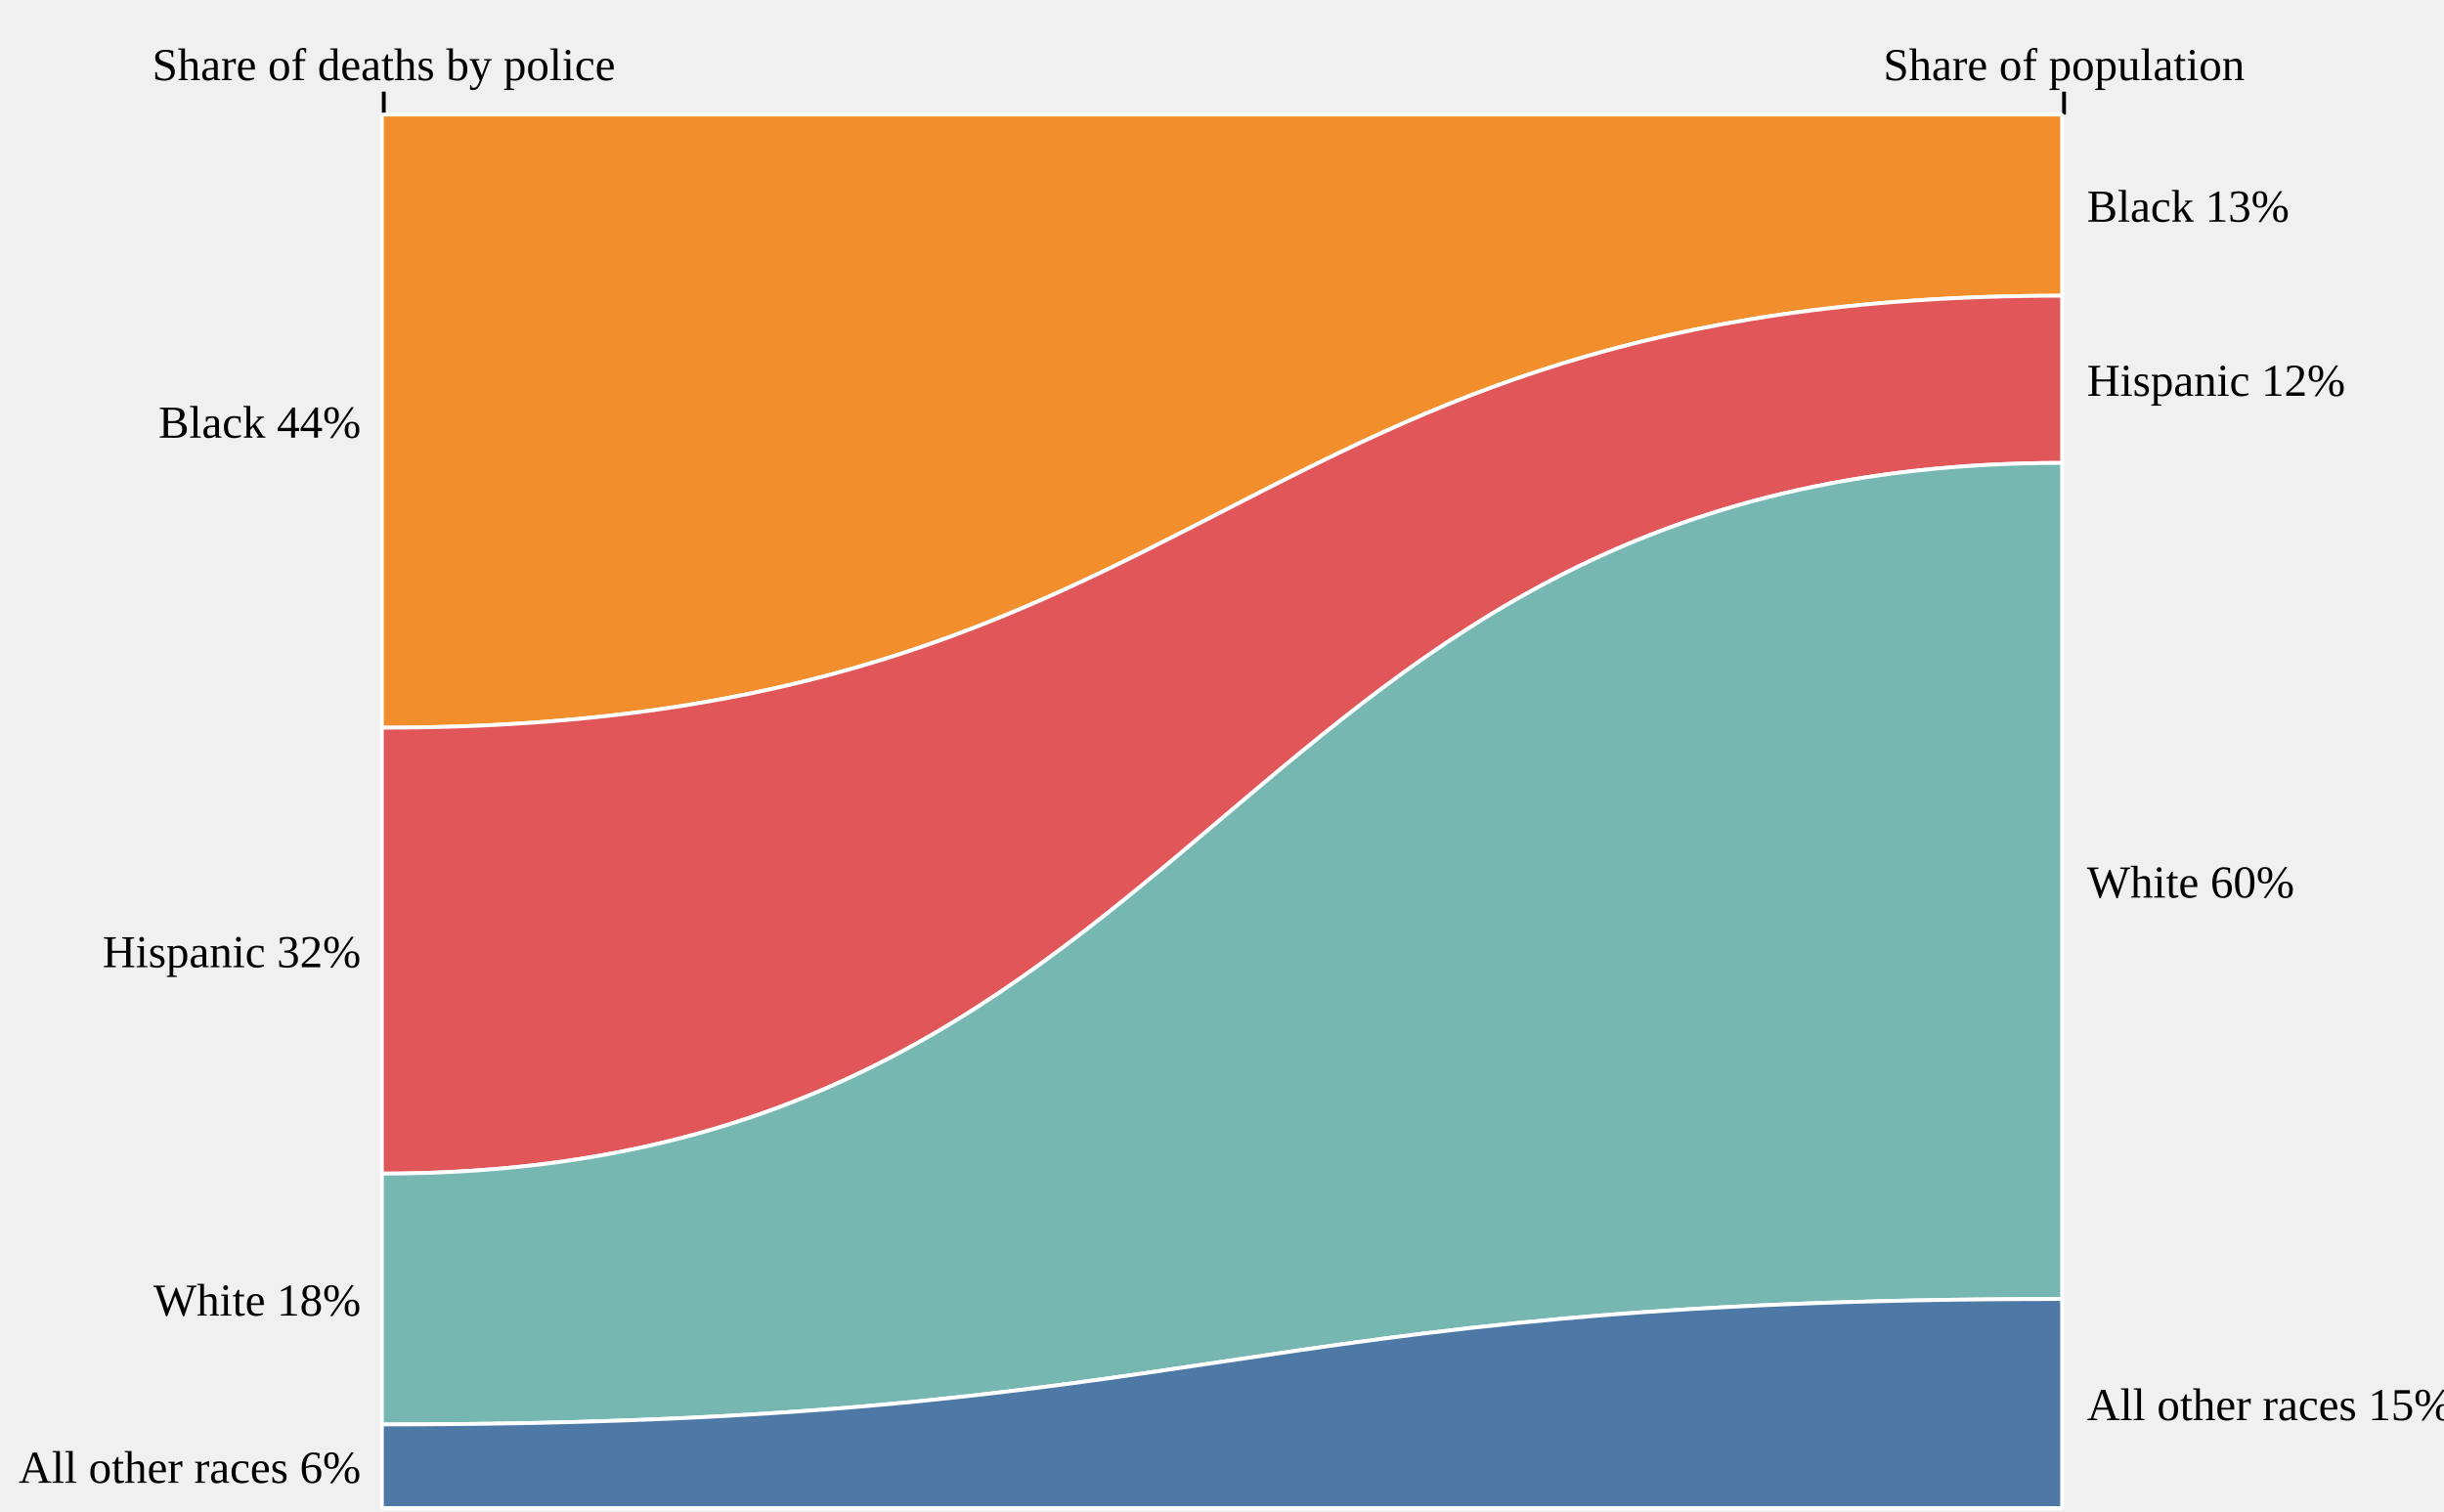
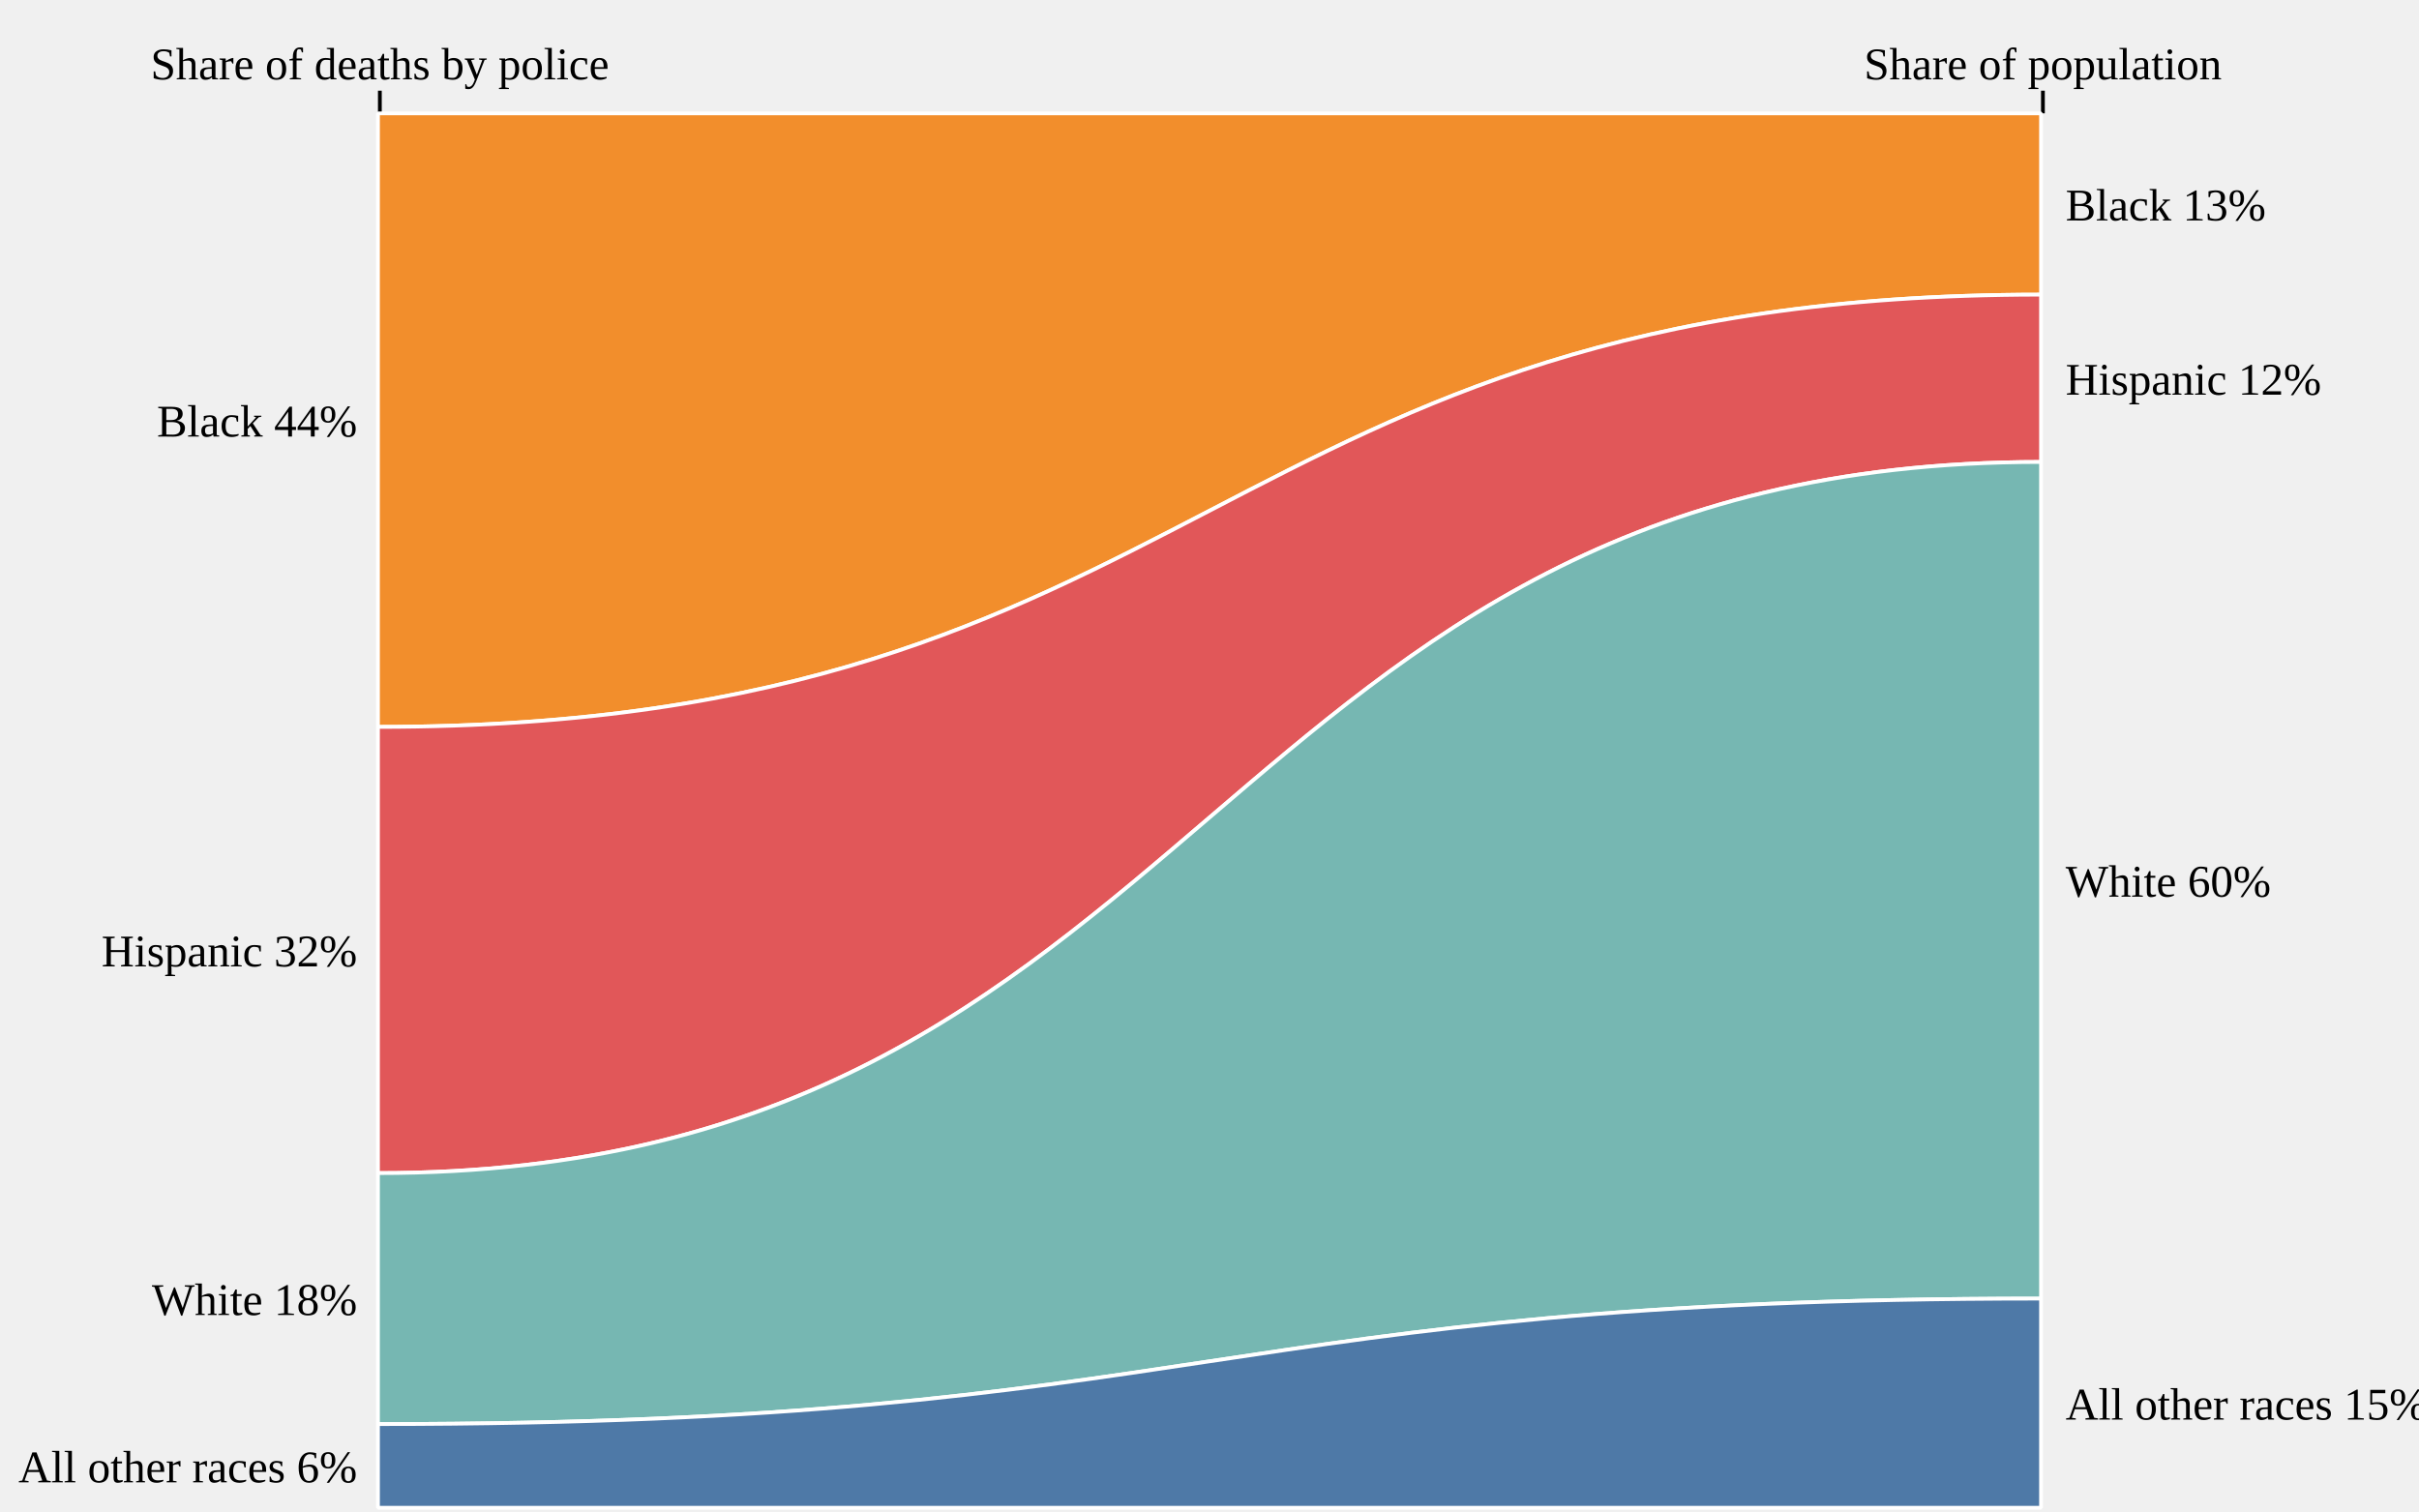
- <svg xmlns="http://www.w3.org/2000/svg" class="plot" fill="currentColor" text-anchor="middle" width="640" height="396" viewBox="0 0 640 396">
+ <svg xmlns="http://www.w3.org/2000/svg" class="plot" fill="currentColor" text-anchor="middle" width="640" height="400" viewBox="0 0 640 400">
  <g transform="translate(0,30)" fill="none" text-anchor="middle">
    <g class="tick" opacity="1" transform="translate(100.5,0)">
      <line stroke="currentColor" y2="-6" />
      <text fill="currentColor" y="-9" dy="0em">Share of deaths by police</text>
    </g>
    <g class="tick" opacity="1" transform="translate(540.5,0)">
      <line stroke="currentColor" y2="-6" />
      <text fill="currentColor" y="-9" dy="0em">Share of population</text>
    </g>
  </g>
  <g stroke="white" stroke-miterlimit="1">
-     <path fill="#f28e2c" d="M100,30C320,30,320,30,540,30L540,77.45C320,77.45,320,190.6,100,190.6Z" />
-     <path fill="#e15759" d="M100,190.6C320,190.6,320,77.45,540,77.45L540,121.25C320,121.25,320,307.4,100,307.4Z" />
-     <path fill="#76b7b2" d="M100,307.4C320,307.4,320,121.25,540,121.25L540,340.25C320,340.25,320,373.1,100,373.1Z" />
-     <path fill="#4e79a7" d="M100,373.1C320,373.1,320,340.25,540,340.25L540,395C320,395,320,395,100,395Z" />
+     <path fill="#f28e2c" d="M100,30C320,30,320,30,540,30L540,77.97C320,77.97,320,192.36,100,192.36Z" />
+     <path fill="#e15759" d="M100,192.36C320,192.36,320,77.97,540,77.97L540,122.25C320,122.25,320,310.44,100,310.44Z" />
+     <path fill="#76b7b2" d="M100,310.44C320,310.44,320,122.25,540,122.25L540,343.65C320,343.65,320,376.86,100,376.86Z" />
+     <path fill="#4e79a7" d="M100,376.86C320,376.86,320,343.65,540,343.65L540,399C320,399,320,399,100,399Z" />
  </g>
  <g text-anchor="end" transform="translate(0.5,0.5)">
-     <text dx="-6" dy="0.32em" x="100" y="110.3">Black 44%</text>
-     <text dx="-6" dy="0.32em" x="100" y="249">Hispanic 32%</text>
-     <text dx="-6" dy="0.32em" x="100" y="340.25">White 18%</text>
-     <text dx="-6" dy="0.32em" x="100" y="384.05">All other races 6%</text>
+     <text dx="-6" dy="0.32em" x="100" y="111.18">Black 44%</text>
+     <text dx="-6" dy="0.32em" x="100" y="251.4">Hispanic 32%</text>
+     <text dx="-6" dy="0.32em" x="100" y="343.65">White 18%</text>
+     <text dx="-6" dy="0.32em" x="100" y="387.93">All other races 6%</text>
  </g>
  <g text-anchor="start" transform="translate(0.5,0.5)">
-     <text dx="6" dy="0.32em" x="540" y="53.725">Black 13%</text>
-     <text dx="6" dy="0.32em" x="540" y="99.35">Hispanic 12%</text>
-     <text dx="6" dy="0.32em" x="540" y="230.75">White 60%</text>
-     <text dx="6" dy="0.32em" x="540" y="367.625">All other races 15%</text>
+     <text dx="6" dy="0.32em" x="540" y="53.985">Black 13%</text>
+     <text dx="6" dy="0.32em" x="540" y="100.11">Hispanic 12%</text>
+     <text dx="6" dy="0.32em" x="540" y="232.95">White 60%</text>
+     <text dx="6" dy="0.32em" x="540" y="371.325">All other races 15%</text>
  </g>
</svg>
